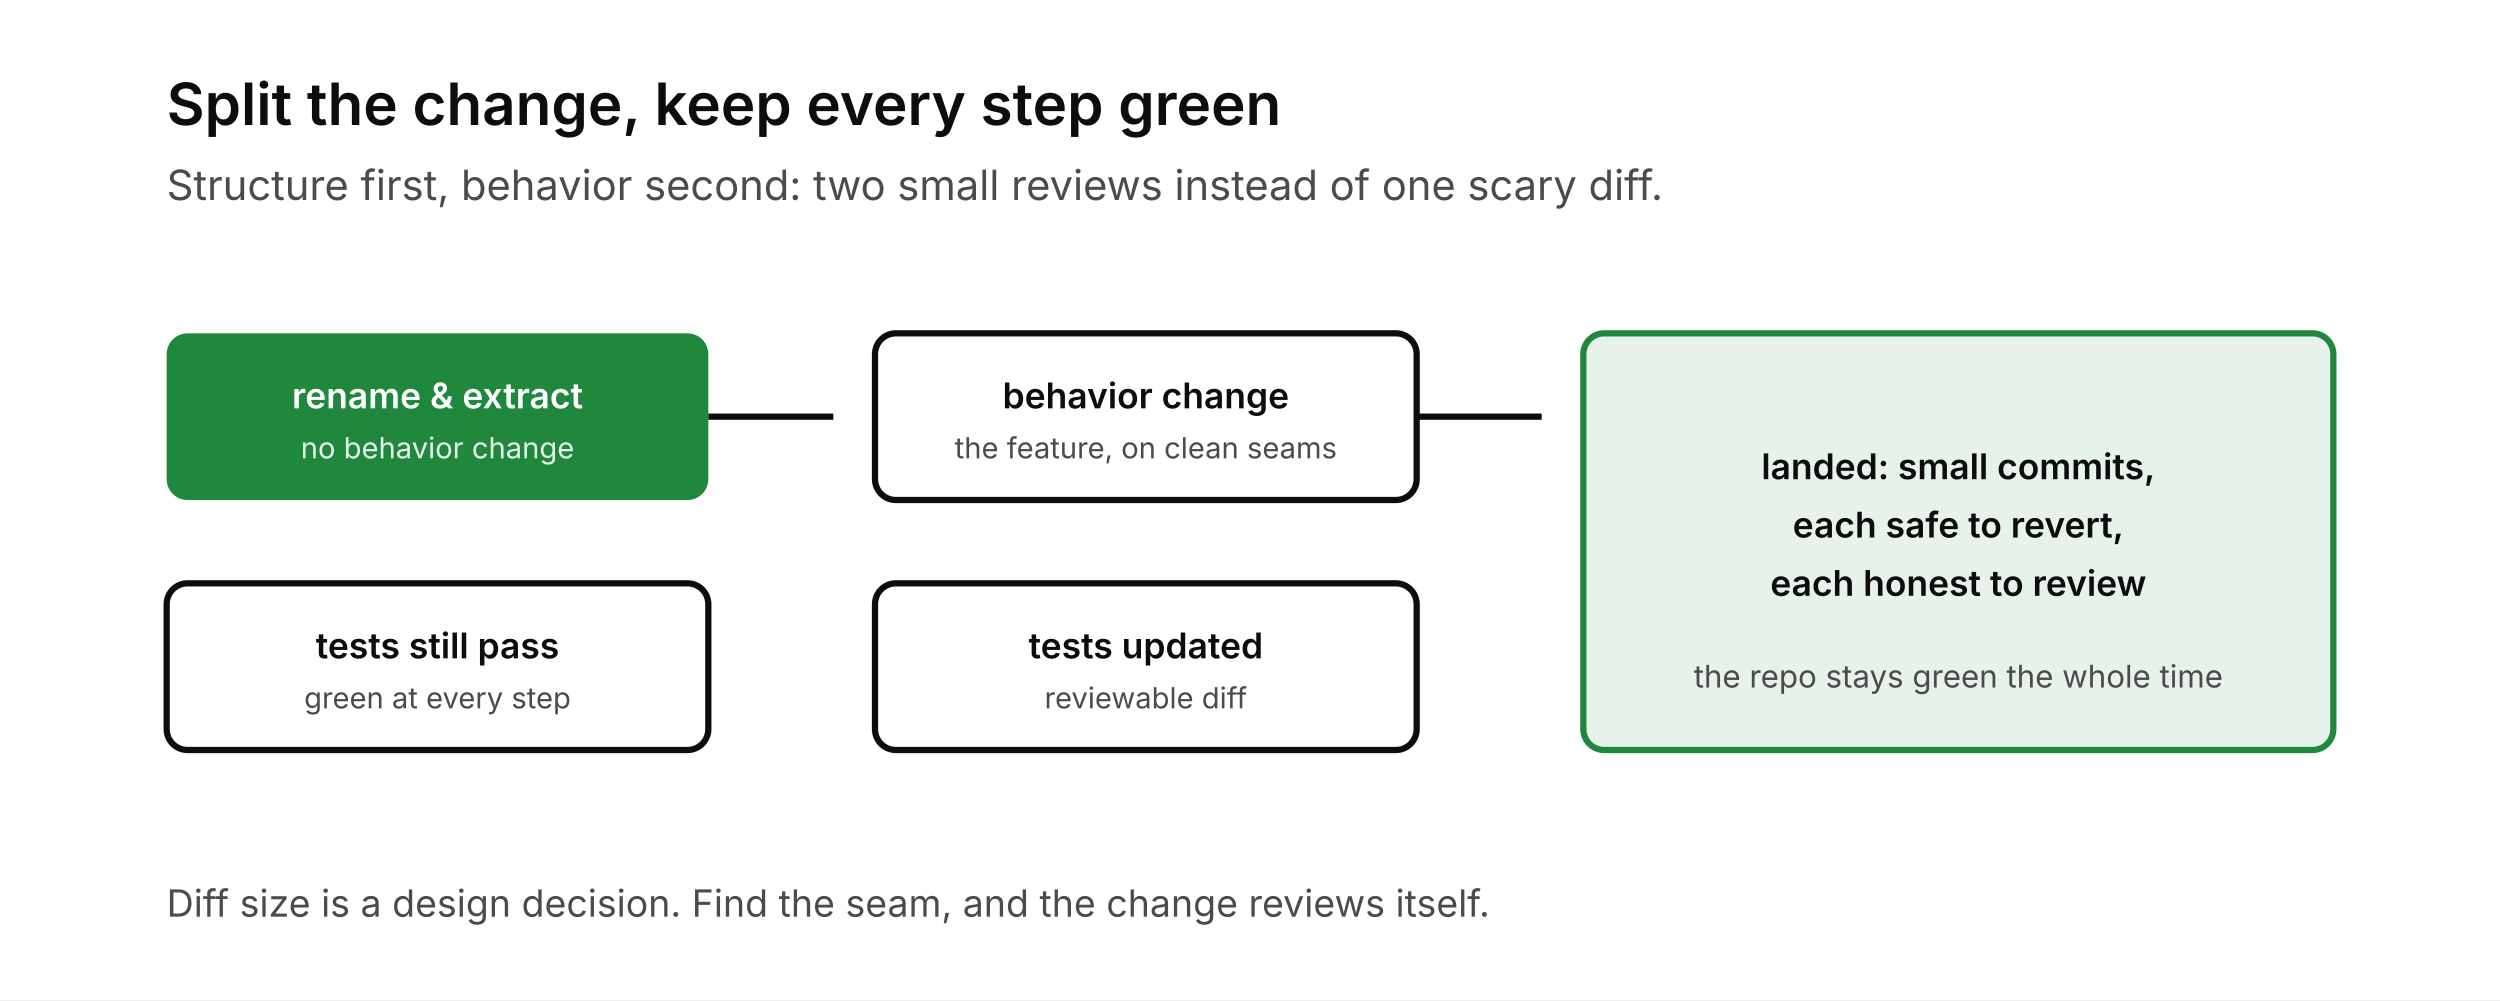
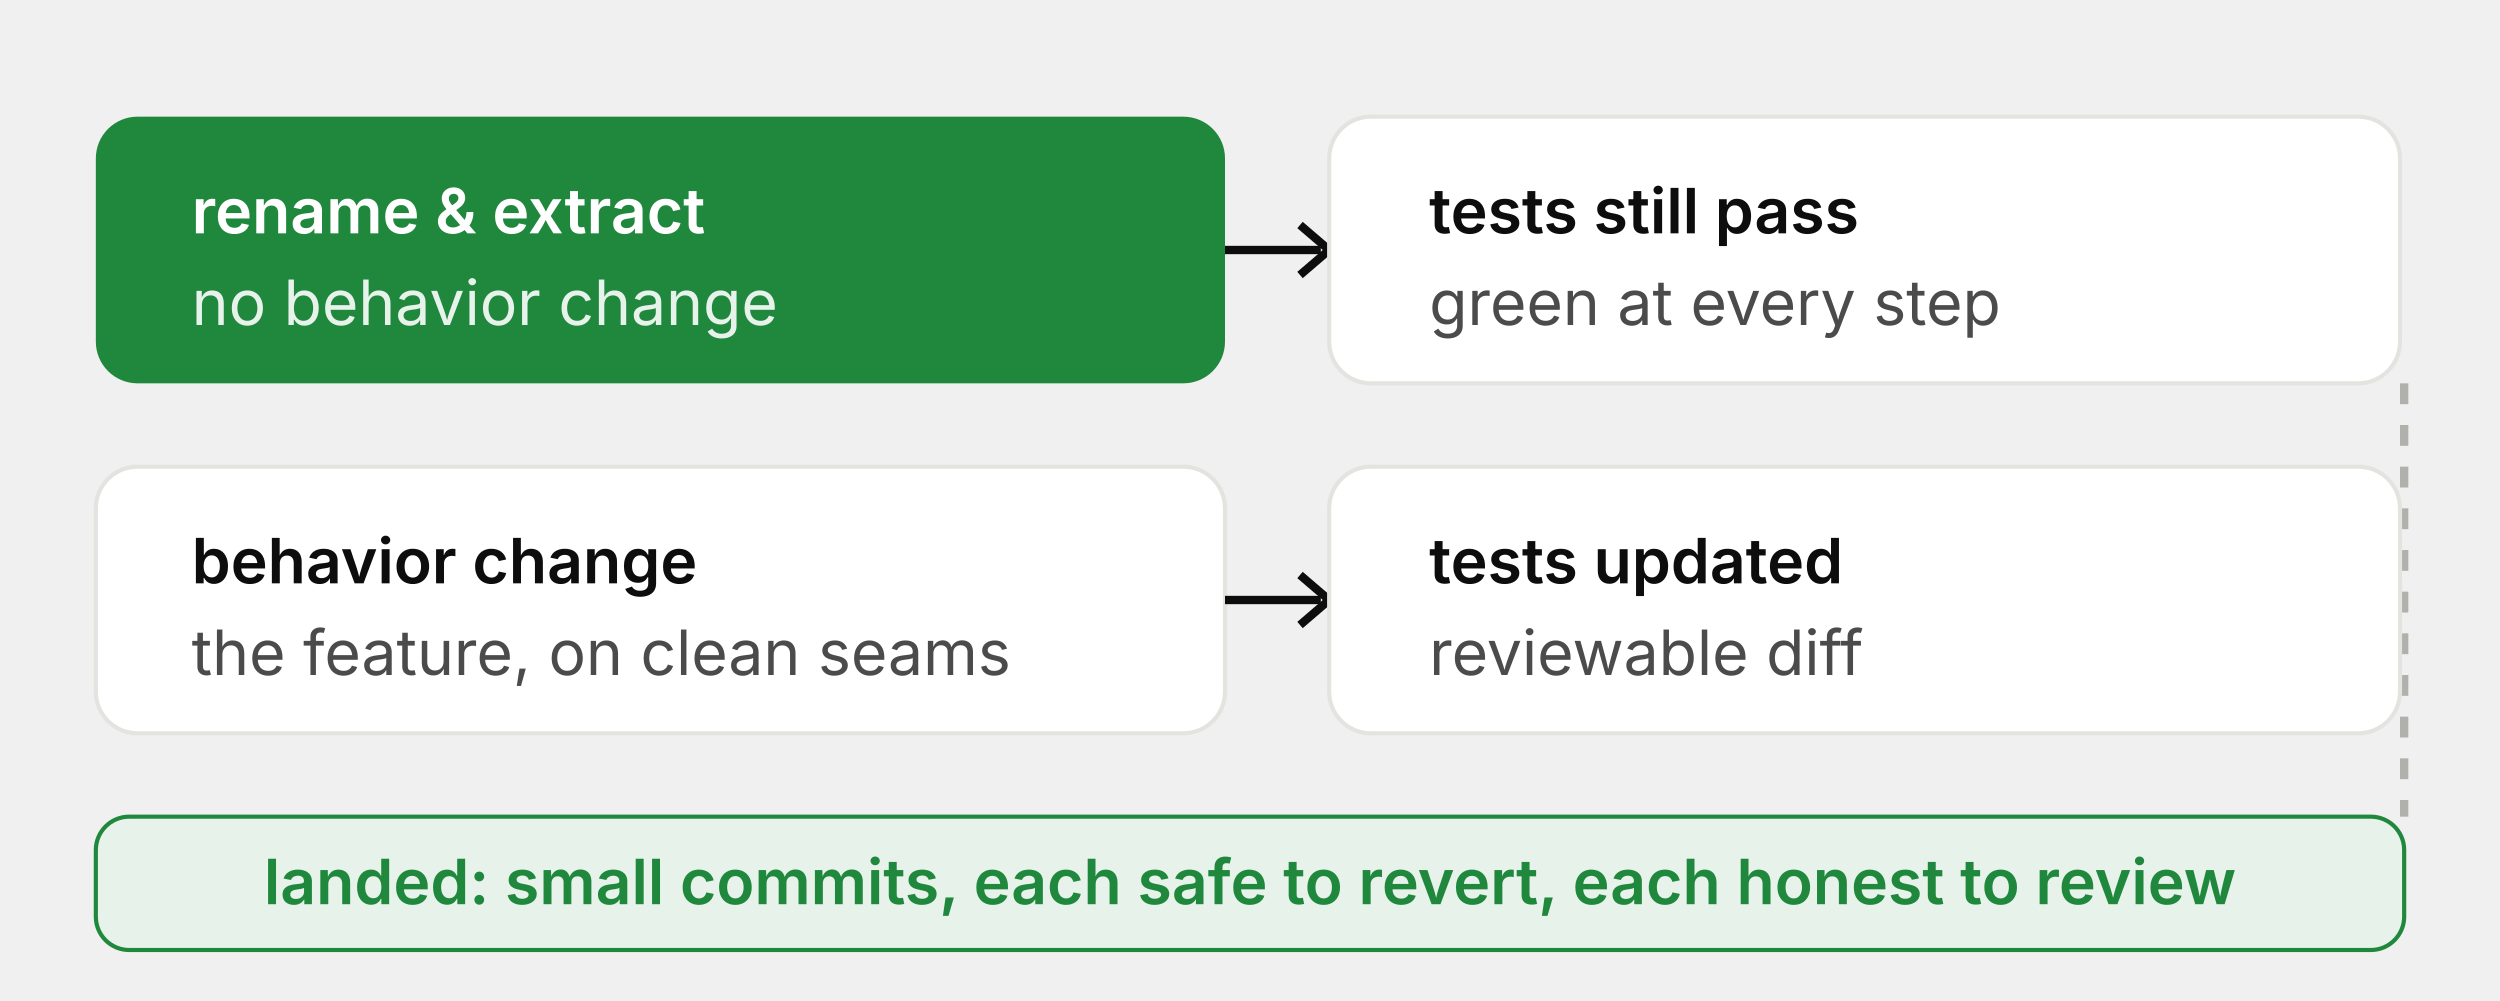
- <svg xmlns="http://www.w3.org/2000/svg" width="1200" height="480" viewBox="0 0 1200 480" font-family="Inter, IBM Plex Sans, sans-serif">
-   <rect width="1200" height="480" fill="#ffffff" />
-   <text x="80" y="60" font-size="28" font-weight="600" fill="#0d0d0d">Split the change, keep every step green</text>
-   <text x="80" y="96" font-size="20" fill="#4b4b4b">Structure first, behavior second: two small reviews instead of one scary diff.</text>
-   <rect x="80" y="160" width="260" height="80" rx="10" fill="#1f883d" />
-   <text x="210" y="196" font-size="17" font-weight="600" fill="#ffffff" text-anchor="middle">rename &amp; extract</text>
-   <text x="210" y="220" font-size="14" fill="#e6f2ea" text-anchor="middle">no behavior change</text>
-   <rect x="80" y="280" width="260" height="80" rx="10" fill="#ffffff" stroke="#0d0d0d" stroke-width="3" />
-   <text x="210" y="316" font-size="17" font-weight="600" fill="#0d0d0d" text-anchor="middle">tests still pass</text>
-   <text x="210" y="340" font-size="14" fill="#4b4b4b" text-anchor="middle">green at every step</text>
-   <line x1="340" y1="200" x2="400" y2="200" stroke="#0d0d0d" stroke-width="3" />
-   <rect x="420" y="160" width="260" height="80" rx="10" fill="#ffffff" stroke="#0d0d0d" stroke-width="3" />
-   <text x="550" y="196" font-size="17" font-weight="600" fill="#0d0d0d" text-anchor="middle">behavior change</text>
-   <text x="550" y="220" font-size="14" fill="#4b4b4b" text-anchor="middle">the feature, on clean seams</text>
-   <rect x="420" y="280" width="260" height="80" rx="10" fill="#ffffff" stroke="#0d0d0d" stroke-width="3" />
-   <text x="550" y="316" font-size="17" font-weight="600" fill="#0d0d0d" text-anchor="middle">tests updated</text>
-   <text x="550" y="340" font-size="14" fill="#4b4b4b" text-anchor="middle">reviewable diff</text>
-   <line x1="680" y1="200" x2="740" y2="200" stroke="#0d0d0d" stroke-width="3" />
-   <rect x="760" y="160" width="360" height="200" rx="10" fill="#e6f2ea" stroke="#1f883d" stroke-width="3" />
-   <text x="940" y="230" font-size="17" font-weight="600" fill="#0d0d0d" text-anchor="middle">landed: small commits,</text>
-   <text x="940" y="258" font-size="17" font-weight="600" fill="#0d0d0d" text-anchor="middle">each safe to revert,</text>
-   <text x="940" y="286" font-size="17" font-weight="600" fill="#0d0d0d" text-anchor="middle">each honest to review</text>
-   <text x="940" y="330" font-size="15" fill="#4b4b4b" text-anchor="middle">the repo stays green the whole time</text>
-   <text x="80" y="440" font-size="18" fill="#4b4b4b">Diff size is a design decision. Find the seam, and the change reviews itself.</text>
+ <svg xmlns="http://www.w3.org/2000/svg" width="600" height="240" viewBox="0 0 600 240" font-family="Inter, IBM Plex Sans, sans-serif">
+   <rect x="23" y="28" width="271" height="64" rx="10" fill="#1f883d" />
+   <text x="46" y="56" font-size="15" font-weight="600" fill="#ffffff">rename &amp; extract</text>
+   <text x="46" y="78" font-size="15" fill="#e6f2ea">no behavior change</text>
+   <line x1="294" y1="60" x2="317" y2="60" stroke="#0d0d0d" stroke-width="2" />
+   <path d="M312 54 L319 60 L312 66" fill="none" stroke="#0d0d0d" stroke-width="2" />
+   <rect x="319" y="28" width="257" height="64" rx="10" fill="#ffffff" stroke="#e3e3e0" stroke-width="1" />
+   <text x="343" y="56" font-size="15" font-weight="600" fill="#0d0d0d">tests still pass</text>
+   <text x="343" y="78" font-size="15" fill="#4b4b4b">green at every step</text>
+   <line x1="577" y1="92" x2="577" y2="196" stroke="#b0b0ad" stroke-width="2" stroke-dasharray="5 5" />
+   <rect x="23" y="112" width="271" height="64" rx="10" fill="#ffffff" stroke="#e3e3e0" stroke-width="1" />
+   <text x="46" y="140" font-size="15" font-weight="600" fill="#0d0d0d">behavior change</text>
+   <text x="46" y="162" font-size="15" fill="#4b4b4b">the feature, on clean seams</text>
+   <line x1="294" y1="144" x2="317" y2="144" stroke="#0d0d0d" stroke-width="2" />
+   <path d="M312 138 L319 144 L312 150" fill="none" stroke="#0d0d0d" stroke-width="2" />
+   <rect x="319" y="112" width="257" height="64" rx="10" fill="#ffffff" stroke="#e3e3e0" stroke-width="1" />
+   <text x="343" y="140" font-size="15" font-weight="600" fill="#0d0d0d">tests updated</text>
+   <text x="343" y="162" font-size="15" fill="#4b4b4b">reviewable diff</text>
+   <rect x="23" y="196" width="554" height="32" rx="8" fill="#e6f2ea" stroke="#1f883d" stroke-width="1" />
+   <text x="300" y="217" font-size="15" font-weight="600" fill="#1f883d" text-anchor="middle">landed: small commits, each safe to revert, each honest to review</text>
</svg>
